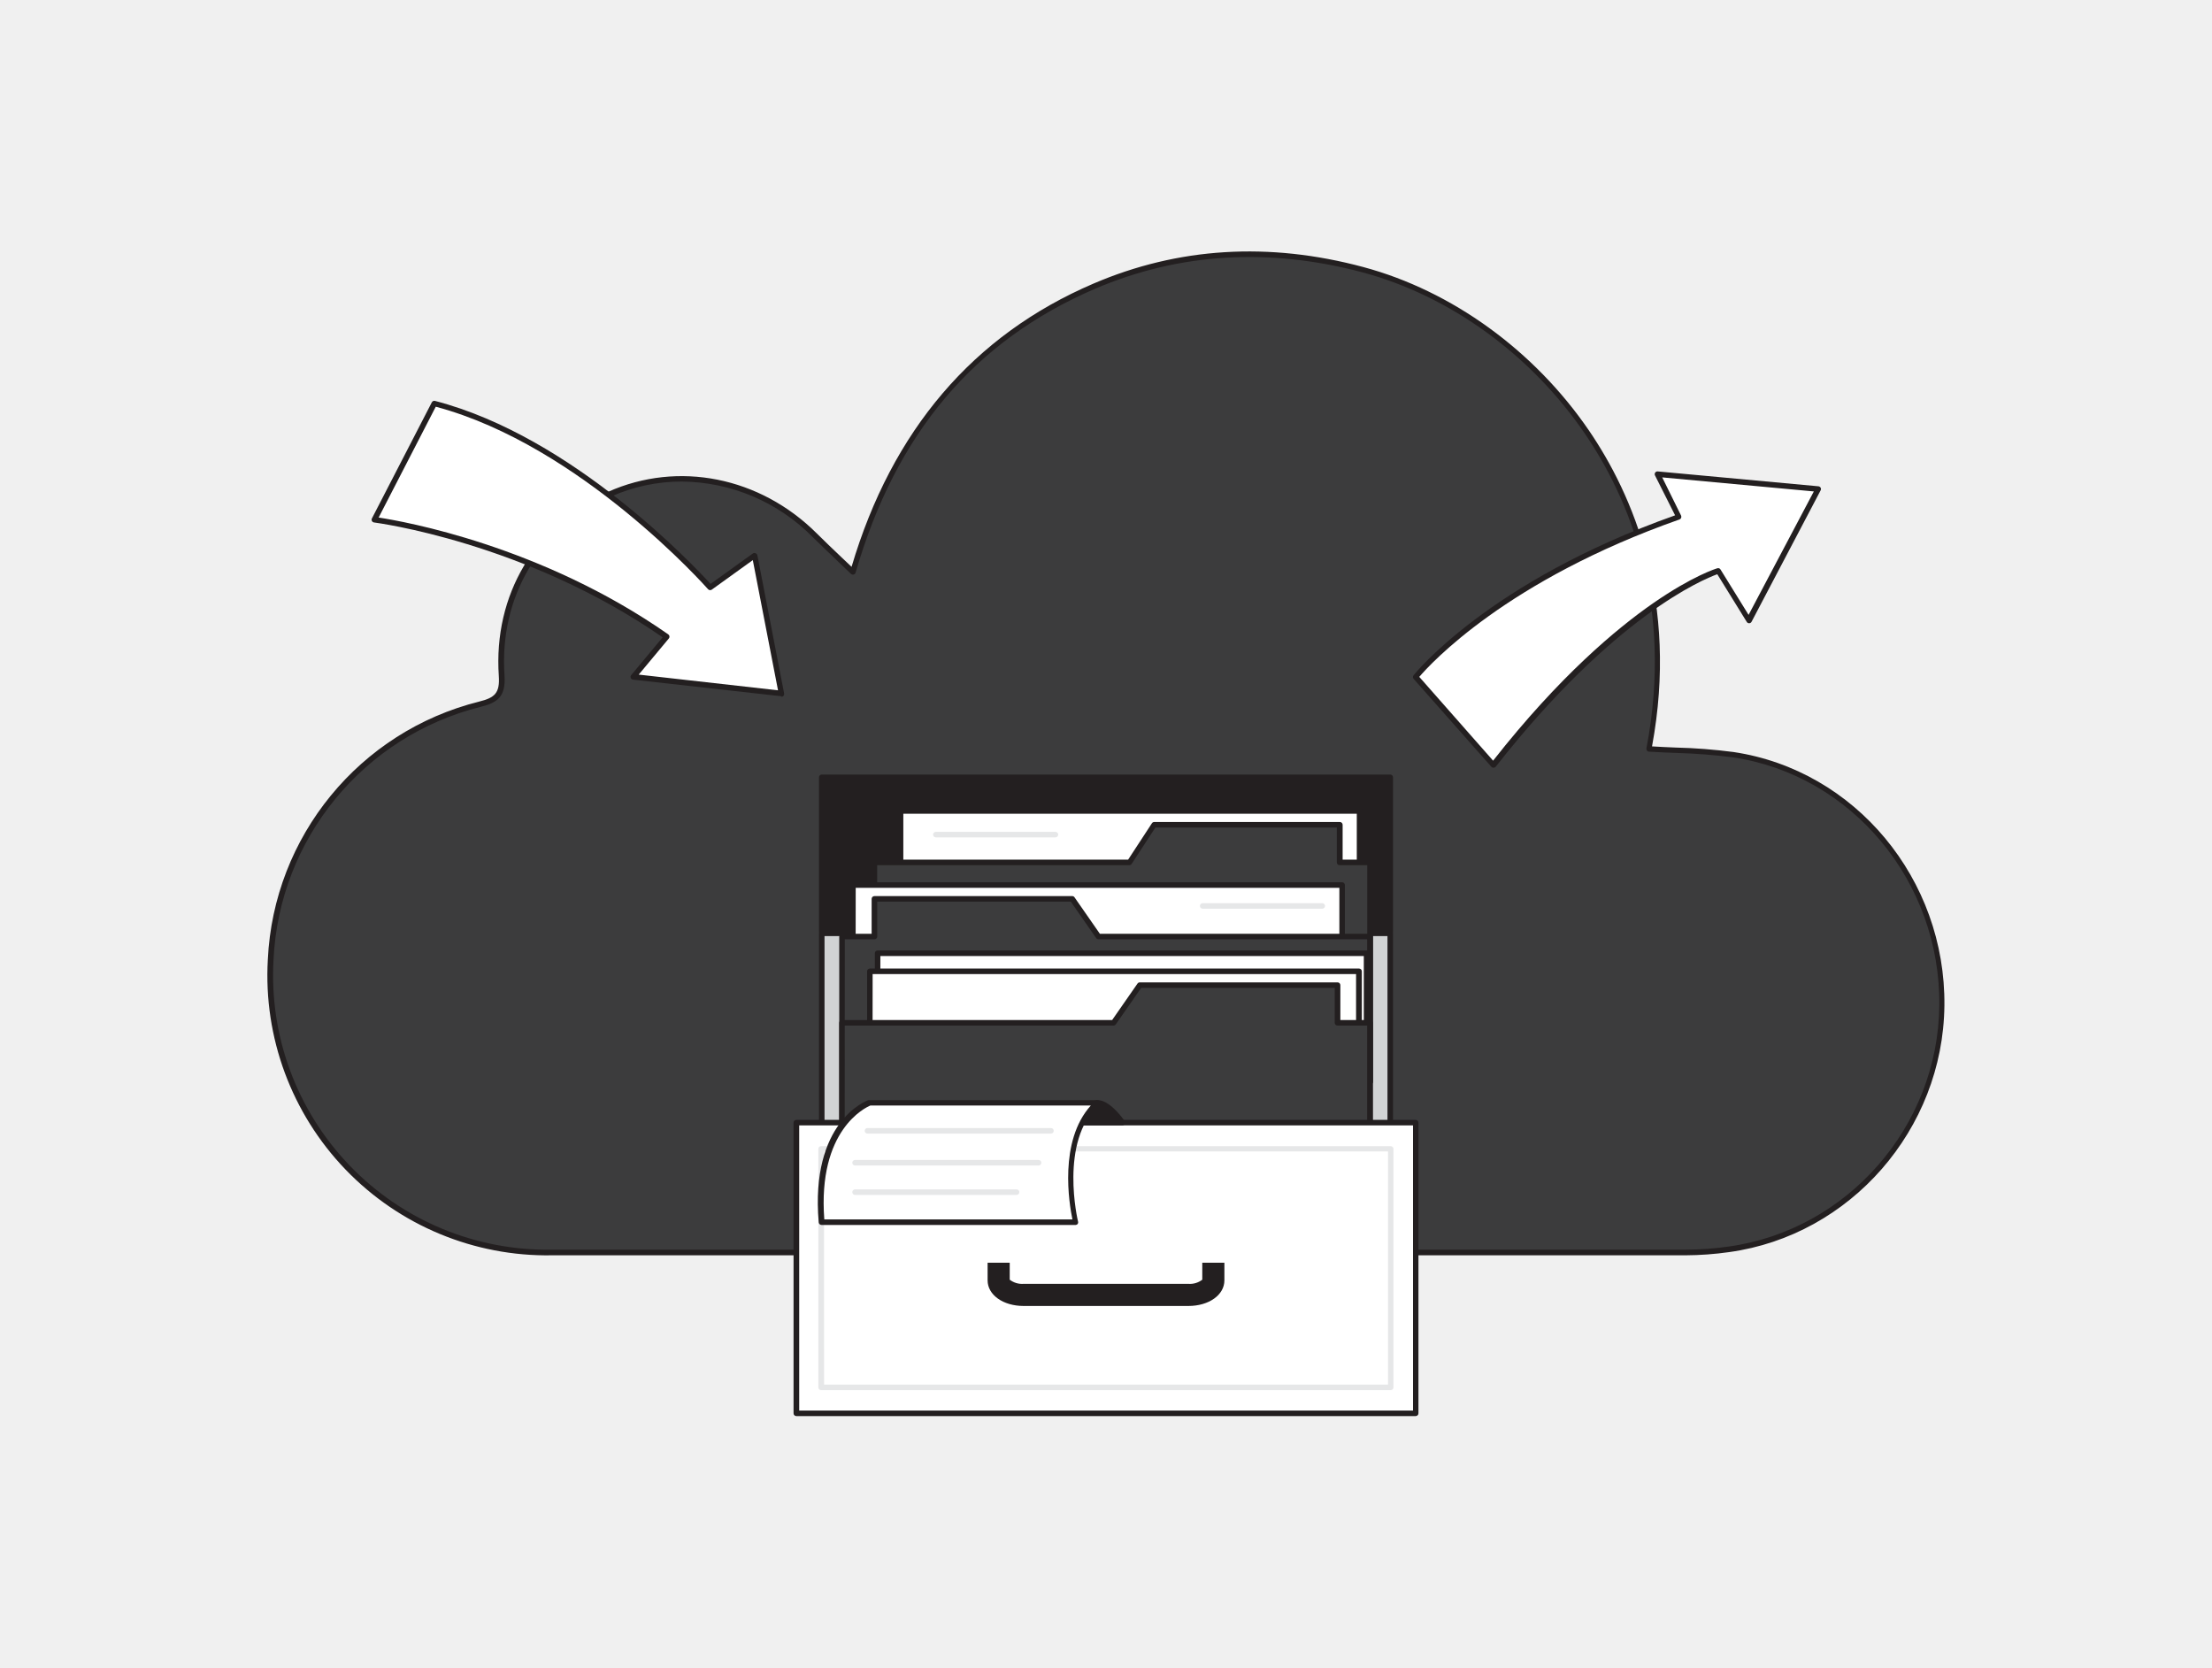
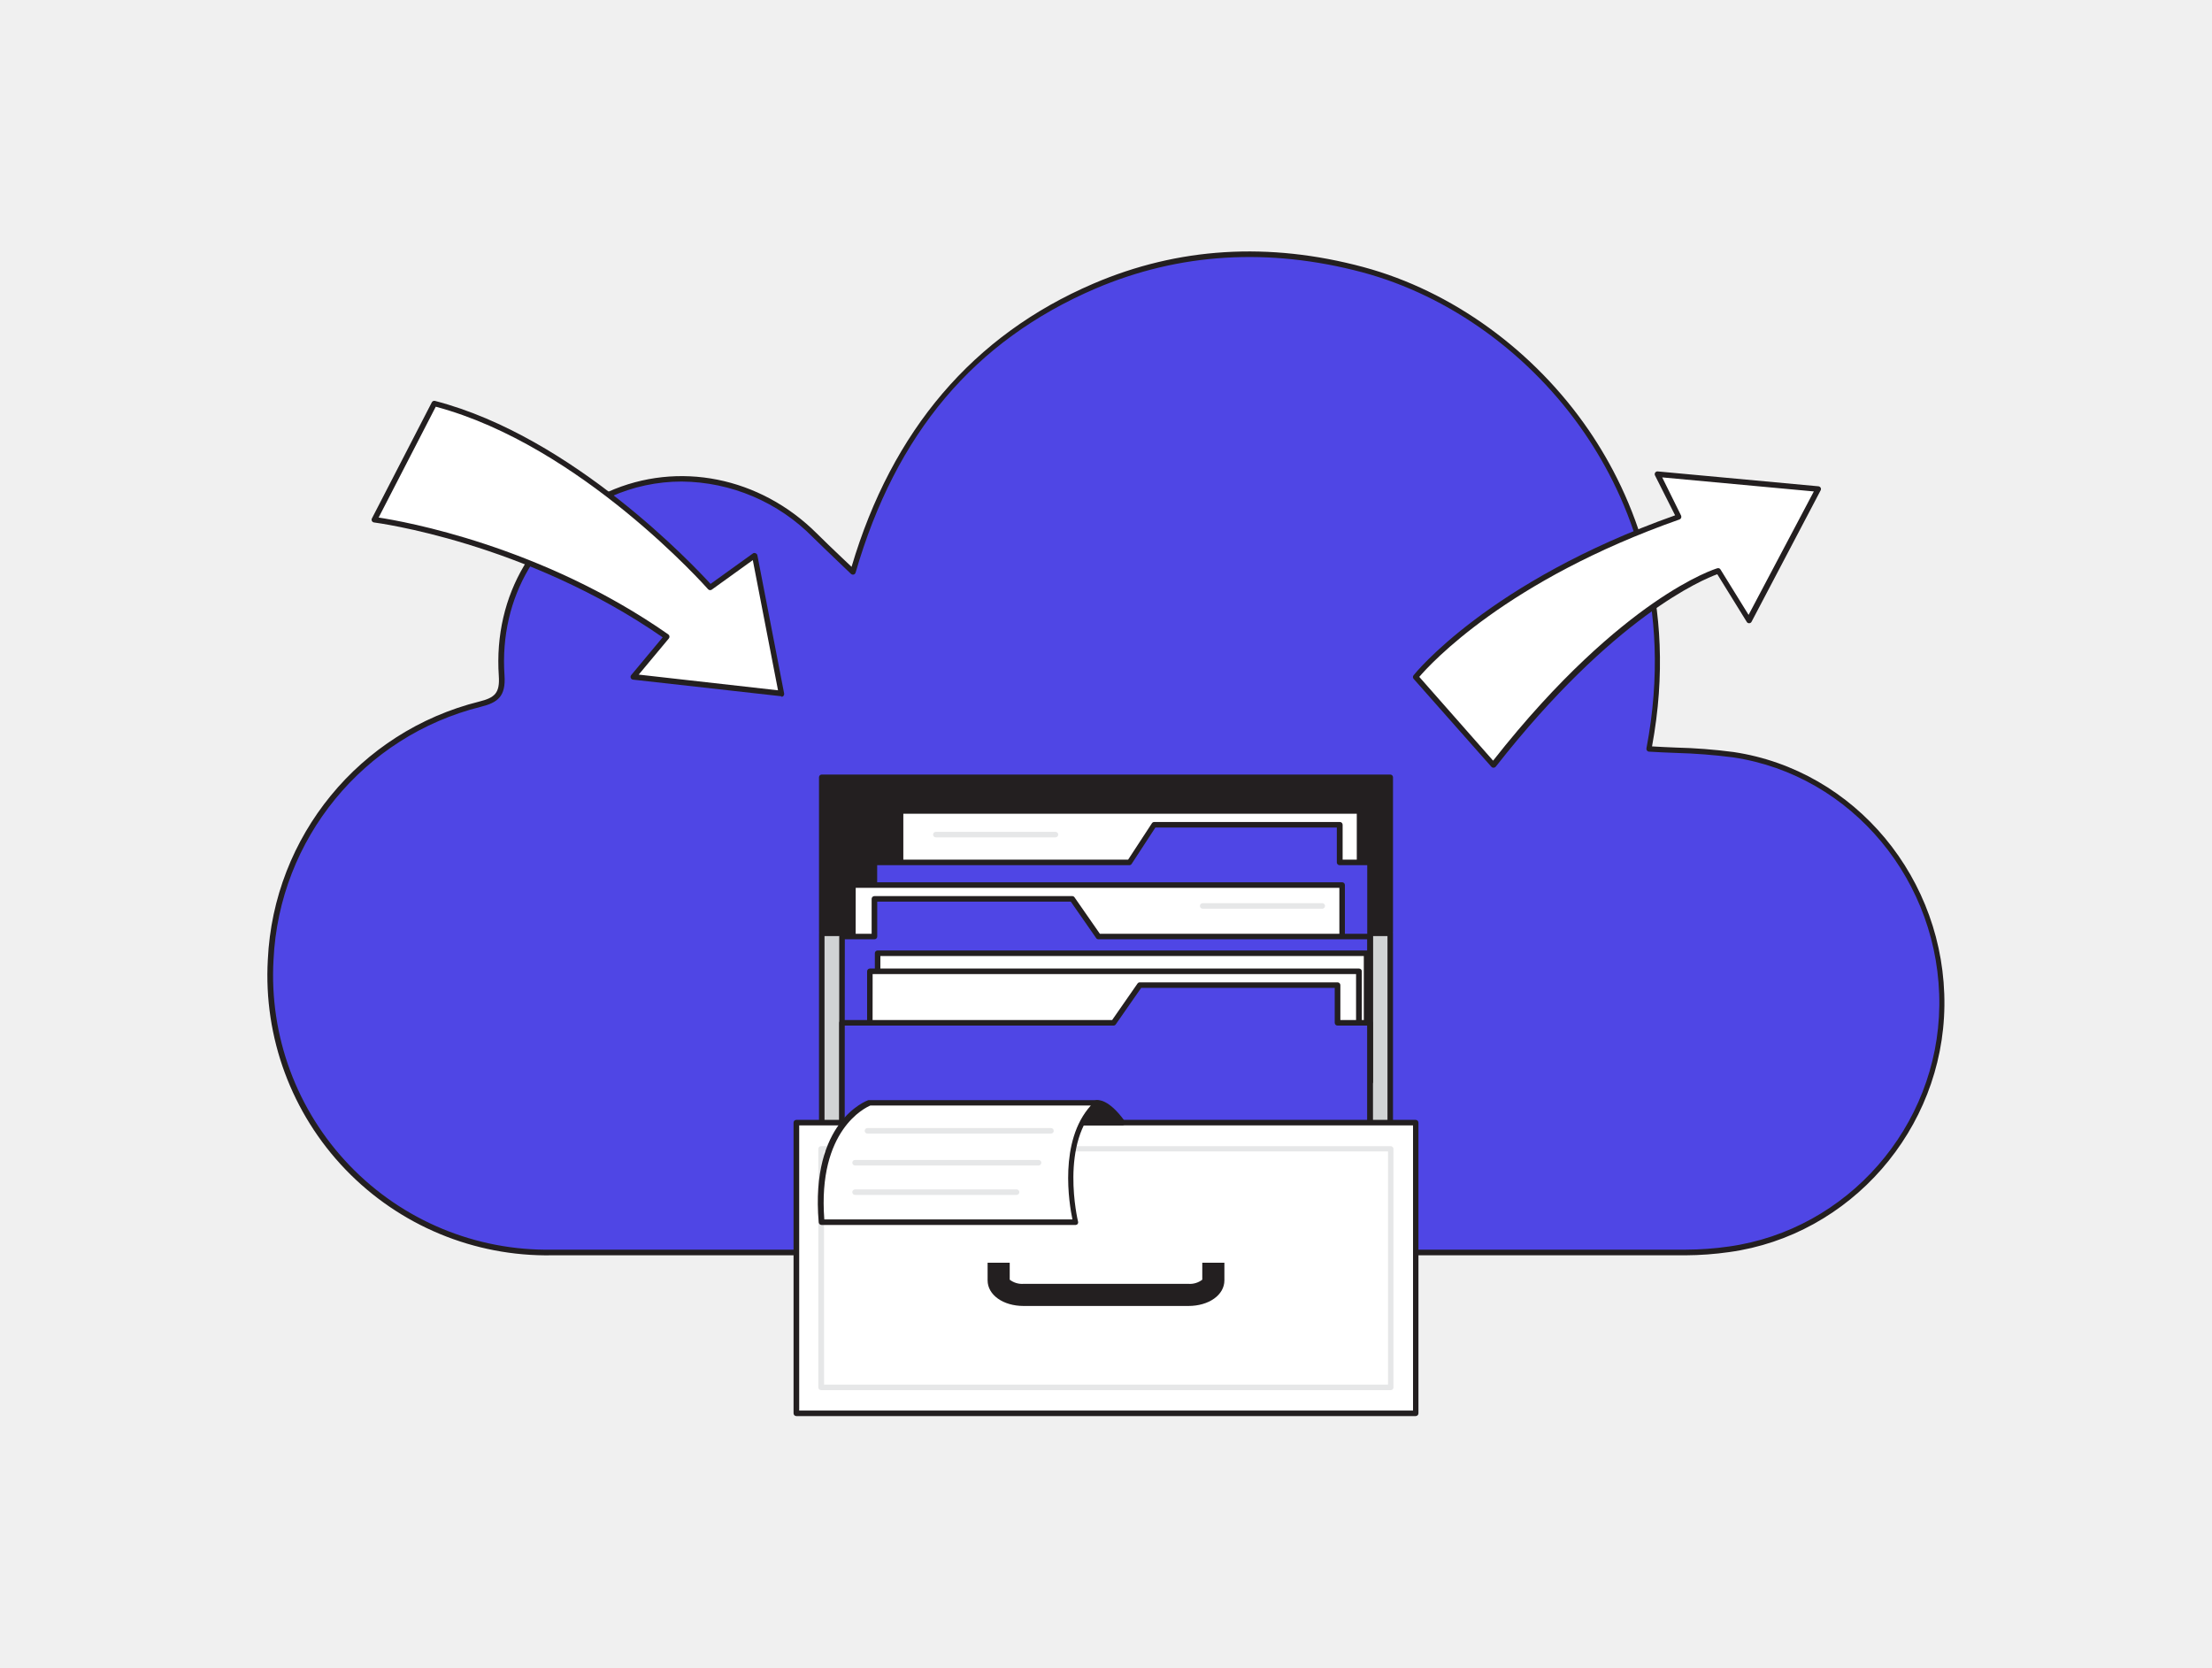
<svg xmlns="http://www.w3.org/2000/svg" viewBox="0 0 400 300" width="406" height="306" class="illustration styles_illustrationTablet__1DWOa">
  <g id="_515_data_storage_flatline" data-name="#515_data_storage_flatline">
-     <path d="M154.24,102.67c-2.63-2.53-4.79-4.54-6.88-6.62-10.09-10-24.75-13-37.2-7.42C97.27,94.4,89.69,106.89,90.7,121.41c.23,3.36-.83,4.39-3.9,5.16-21.37,5.35-37,24.6-37.87,46.22-1.13,29.6,21.22,52.91,50.9,52.93q102.48.06,205,0a57.09,57.09,0,0,0,7.84-.57c21.64-3,38.25-22,38.49-44.07.24-22.58-15.87-42.1-37.69-45.37-5-.75-10.18-.72-15.28-1,8.69-45.39-21.36-78.51-51.73-86.66-16.55-4.43-32.77-3.77-48.51,3C174.92,60.84,161.12,78.76,154.24,102.67Z" fill="#3c3c3d" />
+     <path d="M154.24,102.67c-2.63-2.53-4.79-4.54-6.88-6.62-10.09-10-24.75-13-37.2-7.42C97.27,94.4,89.69,106.89,90.7,121.41c.23,3.36-.83,4.39-3.9,5.16-21.37,5.35-37,24.6-37.87,46.22-1.13,29.6,21.22,52.91,50.9,52.93q102.48.06,205,0a57.09,57.09,0,0,0,7.84-.57c21.64-3,38.25-22,38.49-44.07.24-22.58-15.87-42.1-37.69-45.37-5-.75-10.18-.72-15.28-1,8.69-45.39-21.36-78.51-51.73-86.66-16.55-4.43-32.77-3.77-48.51,3C174.92,60.84,161.12,78.76,154.24,102.67Z" fill="#4f46e5" />
    <path d="M180.29,226.24l-80.46,0a50.59,50.59,0,0,1-51.4-53.45,50.54,50.54,0,0,1,38.25-46.68c2.78-.7,3.73-1.51,3.52-4.64-1-14.62,6.56-27.37,19.76-33.28,12.66-5.66,27.48-2.71,37.75,7.53,1.4,1.39,2.8,2.73,4.42,4.27l1.86,1.76c7.31-24.67,22-41.89,43.72-51.2,15.32-6.58,31.74-7.59,48.83-3,16,4.3,30.9,15.08,40.8,29.56,7.9,11.58,16.25,30.85,11.4,57.11,1.42.09,2.84.15,4.26.21a97.86,97.86,0,0,1,10.49.81c22,3.29,38.37,23,38.12,45.87-.25,22.37-17,41.53-38.92,44.55a58.16,58.16,0,0,1-7.91.58C264.56,226.22,222.61,226.24,180.29,226.24Zm-57-139.91a31.37,31.37,0,0,0-12.89,2.76c-12.81,5.72-20.15,18.1-19.17,32.29.26,3.83-1.24,4.92-4.28,5.68a49.54,49.54,0,0,0-37.49,45.75,49.6,49.6,0,0,0,50.4,52.41c69,0,139.27,0,205,0a56.12,56.12,0,0,0,7.77-.57c21.46-3,37.82-21.69,38.06-43.57.24-22.37-15.78-41.66-37.27-44.87a100.53,100.53,0,0,0-10.38-.81c-1.62-.06-3.24-.13-4.85-.23a.47.47,0,0,1-.36-.2.48.48,0,0,1-.1-.4c5-26.21-3.29-45.41-11.14-56.91-9.76-14.3-24.42-24.92-40.23-29.16C229.42,44,213.21,45,198.1,51.44,176.15,60.86,162,77.66,154.72,102.8a.51.51,0,0,1-.35.35.53.53,0,0,1-.48-.12l-2.45-2.34c-1.56-1.48-3-2.88-4.44-4.28A33.69,33.69,0,0,0,123.26,86.33Z" fill="#231f20" />
    <rect x="148.6" y="168.02" width="102.8" height="55.83" fill="#d1d3d4" />
    <path d="M251.4,224.35H148.6a.5.5,0,0,1-.5-.5V168a.51.51,0,0,1,.5-.5H251.4a.51.51,0,0,1,.5.5v55.83A.5.5,0,0,1,251.4,224.35Zm-102.3-1H250.9V168.52H149.1Z" fill="#231f20" />
    <rect x="148.6" y="139.81" width="102.8" height="27.92" fill="#231f20" />
    <path d="M251.4,168.23H148.6a.51.51,0,0,1-.5-.5V139.81a.5.5,0,0,1,.5-.5H251.4a.5.5,0,0,1,.5.5v27.92A.51.51,0,0,1,251.4,168.23Zm-102.3-1H250.9V140.31H149.1Z" fill="#231f20" />
    <rect x="162.85" y="145.9" width="83.03" height="39.93" fill="#fff" />
    <path d="M245.88,186.33h-83a.51.51,0,0,1-.5-.5V145.9a.5.5,0,0,1,.5-.5h83a.5.5,0,0,1,.5.5v39.93A.5.5,0,0,1,245.88,186.33Zm-82.53-1h82V146.4h-82Z" fill="#231f20" />
-     <polygon points="242.24 155.2 242.24 148.39 208.66 148.39 204.22 155.2 158.12 155.2 158.12 194.86 247.74 194.86 247.74 155.2 242.24 155.2" fill="#3c3c3d" />
+     <polygon points="242.24 155.2 242.24 148.39 208.66 148.39 204.22 155.2 158.12 155.2 158.12 194.86 247.74 194.86 247.74 155.2 242.24 155.2" fill="#4f46e5" />
    <path d="M247.74,195.36H158.12a.5.5,0,0,1-.5-.5V155.2a.5.5,0,0,1,.5-.5H204l4.3-6.58a.5.5,0,0,1,.41-.23h33.58a.5.5,0,0,1,.5.5v6.31h5a.5.5,0,0,1,.5.5v39.66A.5.5,0,0,1,247.74,195.36Zm-89.12-1h88.62V155.7h-5a.5.5,0,0,1-.5-.5v-6.31H208.93l-4.3,6.59a.49.49,0,0,1-.41.22h-45.6Z" fill="#231f20" />
    <rect x="154.24" y="159.29" width="88.46" height="39.93" transform="translate(396.93 358.51) rotate(-180)" fill="#fff" />
    <path d="M242.7,199.72H154.24a.5.5,0,0,1-.5-.5V159.29a.5.5,0,0,1,.5-.5H242.7a.5.5,0,0,1,.5.5v39.93A.5.5,0,0,1,242.7,199.72Zm-88-1H242.2V159.79H154.74Z" fill="#231f20" />
-     <polygon points="158.12 168.6 158.12 161.79 193.89 161.79 198.63 168.6 247.74 168.6 247.74 208.25 152.26 208.25 152.26 168.6 158.12 168.6" fill="#3c3c3d" />
+     <polygon points="158.12 168.6 158.12 161.79 193.89 161.79 198.63 168.6 247.74 168.6 247.74 208.25 152.26 208.25 152.26 168.6 158.12 168.6" fill="#4f46e5" />
    <path d="M247.74,208.75H152.26a.5.5,0,0,1-.5-.5V168.6a.5.5,0,0,1,.5-.5h5.36v-6.31a.5.5,0,0,1,.5-.5h35.77a.49.49,0,0,1,.41.21l4.59,6.6h48.85a.5.5,0,0,1,.5.5v39.65A.5.5,0,0,1,247.74,208.75Zm-95-1h94.48V169.1H198.63a.49.49,0,0,1-.41-.22l-4.59-6.59h-35v6.31a.5.5,0,0,1-.5.5h-5.36Z" fill="#231f20" />
    <rect x="158.7" y="171.62" width="88.46" height="39.93" fill="#fff" />
    <path d="M247.16,212.06H158.7a.5.5,0,0,1-.5-.5V171.62a.5.5,0,0,1,.5-.5h88.46a.5.5,0,0,1,.5.5v39.94A.5.5,0,0,1,247.16,212.06Zm-88-1h87.46V172.12H159.2Z" fill="#231f20" />
    <rect x="157.3" y="174.89" width="88.46" height="39.93" fill="#fff" />
    <path d="M245.76,215.32H157.3a.5.5,0,0,1-.5-.5V174.89a.5.5,0,0,1,.5-.5h88.46a.5.5,0,0,1,.5.5v39.93A.5.5,0,0,1,245.76,215.32Zm-88-1h87.46V175.39H157.8Z" fill="#231f20" />
-     <polygon points="241.88 184.2 241.88 177.39 206.11 177.39 201.37 184.2 152.26 184.2 152.26 223.85 247.74 223.85 247.74 184.2 241.88 184.2" fill="#3c3c3d" />
+     <polygon points="241.88 184.2 241.88 177.39 206.11 177.39 201.37 184.2 152.26 184.2 152.26 223.85 247.74 223.85 247.74 184.2 241.88 184.2" fill="#4f46e5" />
    <path d="M247.74,224.35H152.26a.5.5,0,0,1-.5-.5V184.2a.5.5,0,0,1,.5-.5h48.85l4.59-6.6a.49.49,0,0,1,.41-.21h35.77a.5.5,0,0,1,.5.5v6.31h5.36a.5.5,0,0,1,.5.5v39.65A.5.5,0,0,1,247.74,224.35Zm-95-1h94.48V184.7h-5.36a.5.5,0,0,1-.5-.5v-6.31h-35l-4.59,6.59a.49.49,0,0,1-.41.22H152.76Z" fill="#231f20" />
    <rect x="144.01" y="202.25" width="111.98" height="52.56" fill="#fff" />
    <path d="M256,255.31H144a.5.5,0,0,1-.5-.5V202.25a.5.5,0,0,1,.5-.5H256a.5.5,0,0,1,.5.5v52.56A.5.5,0,0,1,256,255.31Zm-111.48-1h111V202.75h-111Z" fill="#231f20" />
    <path d="M251.48,250.62h-103a.5.5,0,0,1-.5-.5V207a.5.5,0,0,1,.5-.5h103a.5.5,0,0,1,.5.5v43.17A.5.5,0,0,1,251.48,250.62Zm-102.46-1H251V207.45H149Z" fill="#e6e7e8" />
    <path d="M214.89,235.4H185.11c-3.72,0-6.52-2-6.52-4.63v-3.19h4v3.07a3.68,3.68,0,0,0,2.52.75h29.78a3.68,3.68,0,0,0,2.52-.75v-3.07h4v3.19C221.41,233.41,218.61,235.4,214.89,235.4Z" fill="#231f20" />
    <path d="M198.47,198.65s1.72-.28,4.46,3.6H187.81S193.17,200.37,198.47,198.65Z" fill="#231f20" />
    <path d="M202.93,202.75H187.81a.5.5,0,0,1-.5-.41.51.51,0,0,1,.33-.56c.06,0,5.43-1.9,10.67-3.61l.08,0c.2,0,2.11-.21,5,3.81a.49.49,0,0,1,0,.52A.48.48,0,0,1,202.93,202.75Zm-12.15-1h11.16c-1.93-2.45-3.17-2.6-3.38-2.61C195.7,200.07,192.82,201.05,190.78,201.75Z" fill="#231f20" />
    <path d="M198.47,198.65H157.3s-10.26,3.6-8.7,21.6h46S190.92,205.49,198.47,198.65Z" fill="#fff" />
    <path d="M194.55,220.75h-46a.51.51,0,0,1-.5-.46c-1.57-18.17,8.6-22,9-22.11a.45.45,0,0,1,.16,0h41.17a.5.5,0,0,1,.33.87c-7.24,6.56-3.8,21-3.76,21.11a.51.51,0,0,1-.09.43A.51.51,0,0,1,194.55,220.75Zm-45.49-1h44.87c-.59-2.81-2.5-14.16,3.33-20.6H157.4C156.51,199.52,147.83,203.57,149.06,219.75Z" fill="#231f20" />
    <path d="M183.83,215.32H154.62a.5.5,0,0,1-.5-.5.51.51,0,0,1,.5-.5h29.21a.5.5,0,0,1,.5.5A.5.5,0,0,1,183.83,215.32Z" fill="#e6e7e8" />
    <path d="M187.81,210H154.62a.51.51,0,0,1-.5-.5.5.5,0,0,1,.5-.5h33.19a.5.5,0,0,1,.5.5A.51.51,0,0,1,187.81,210Z" fill="#e6e7e8" />
    <path d="M190.05,204.23H156.86a.5.5,0,0,1,0-1h33.19a.5.5,0,0,1,0,1Z" fill="#e6e7e8" />
    <path d="M239.11,163.57H217.48a.5.5,0,0,1-.5-.5.5.5,0,0,1,.5-.5h21.63a.5.5,0,0,1,.5.5A.51.51,0,0,1,239.11,163.57Z" fill="#e6e7e8" />
    <path d="M190.86,150.67H169.23a.5.5,0,0,1,0-1h21.63a.5.5,0,0,1,0,1Z" fill="#e6e7e8" />
    <path d="M67.7,93.24a130.44,130.44,0,0,1,52.86,21.14l-6,7.25,26.79,3-4.84-25-8.05,5.79s-23-26.33-49.88-33.28Z" fill="#fff" />
    <path d="M141.31,125.15h-.06l-26.79-3a.48.48,0,0,1-.4-.31.5.5,0,0,1,.08-.51l5.69-6.83C94.93,97.24,67.91,93.77,67.64,93.73a.5.5,0,0,1-.39-.72L78.09,72a.5.5,0,0,1,.57-.25c25,6.48,47,30,49.83,33.09l7.69-5.53a.49.49,0,0,1,.48,0,.5.5,0,0,1,.3.36l4.84,25a.51.51,0,0,1-.49.59Zm-25.81-3.91,25.19,2.84-4.56-23.54-7.42,5.34a.51.51,0,0,1-.67-.08c-.23-.26-23-26-49.24-33L68.47,92.84c4.47.68,29.4,5.06,52.38,21.13a.54.54,0,0,1,.21.34.5.5,0,0,1-.11.39Z" fill="#231f20" />
    <path d="M256,121.66s13.17-16.85,47.6-28.94L299.7,85l29.07,2.69-12.49,23.76-5.54-9s-17.12,5-40.68,35.09Z" fill="#fff" />
    <path d="M270.06,138.08a.48.48,0,0,1-.37-.17L255.62,122a.5.5,0,0,1,0-.64c.13-.17,13.51-16.94,47.29-28.92l-3.63-7.21a.5.5,0,0,1,.49-.73l29.06,2.69a.53.53,0,0,1,.4.26.49.49,0,0,1,0,.47l-12.49,23.76a.48.48,0,0,1-.42.27.47.47,0,0,1-.45-.24l-5.33-8.62c-2.57.93-18.75,7.61-40.06,34.8a.58.58,0,0,1-.38.19Zm-13.41-16.43L270,136.8c12-15.28,22.36-23.9,28.91-28.45,7.21-5,11.47-6.29,11.65-6.34a.48.48,0,0,1,.56.22l5.08,8.21L328,88.12l-27.42-2.54L304,92.5a.53.53,0,0,1,0,.41.52.52,0,0,1-.3.28C272.47,104.17,258.67,119.28,256.65,121.65Z" fill="#231f20" />
  </g>
</svg>
